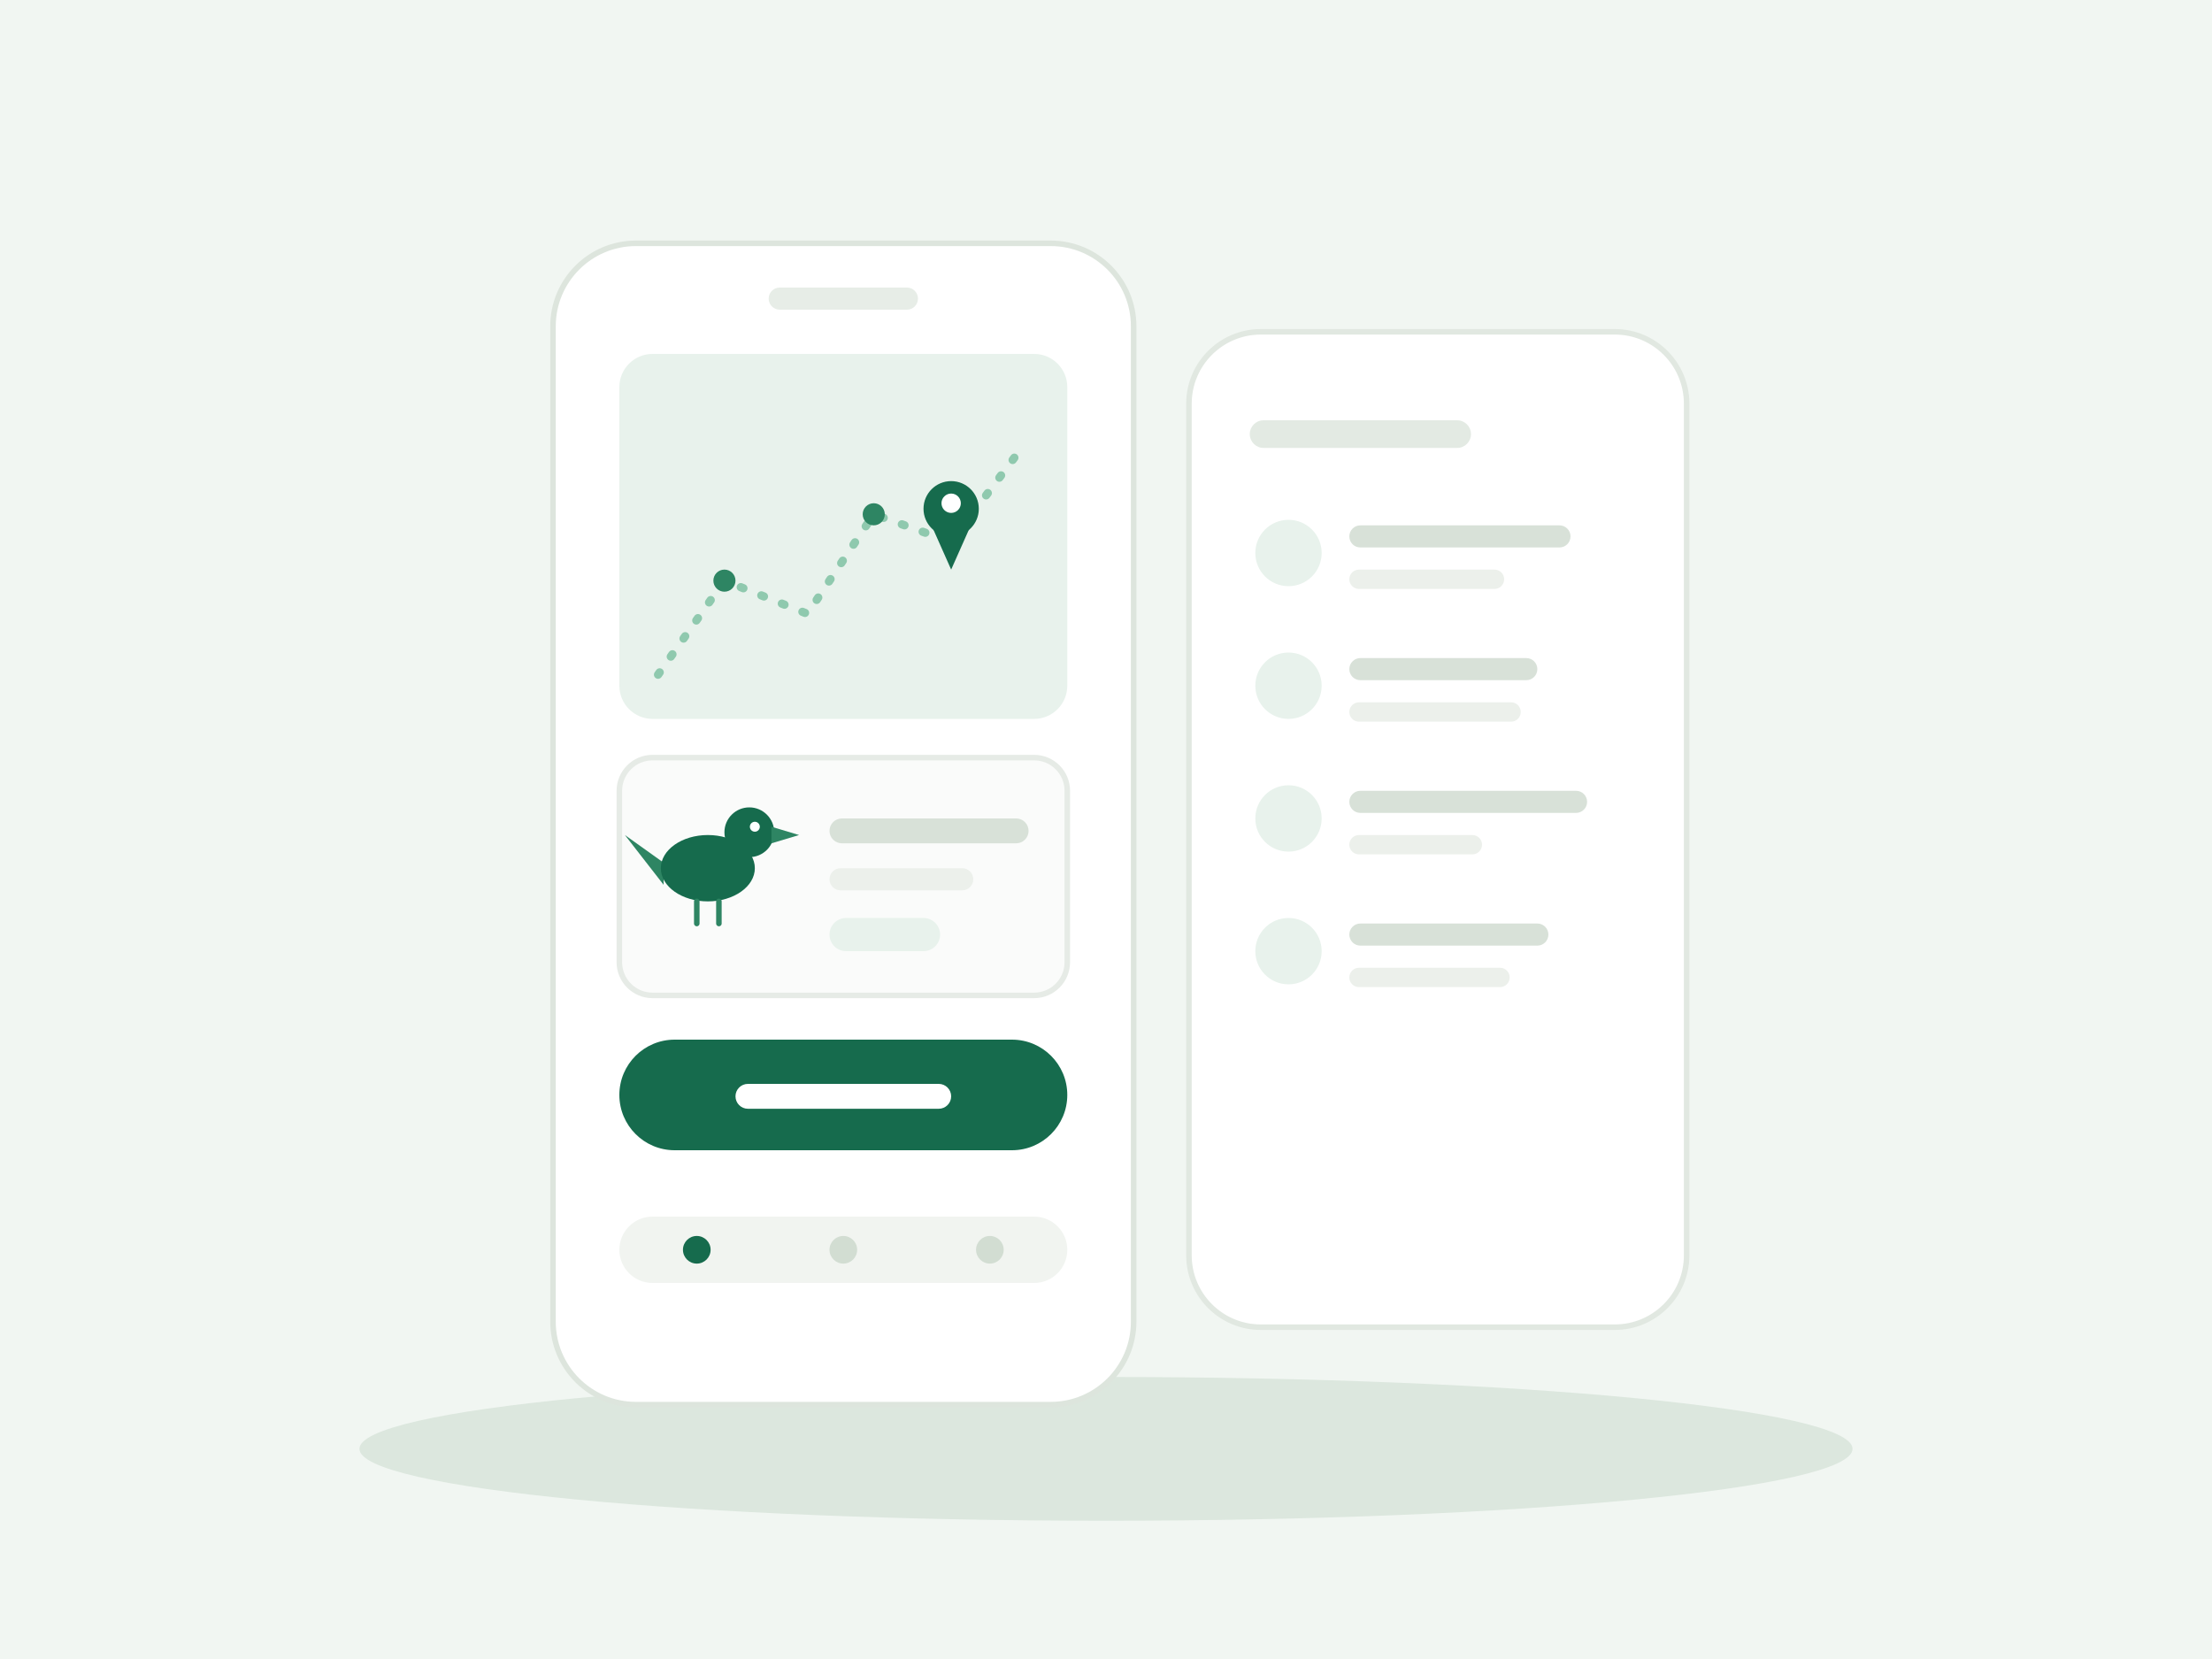
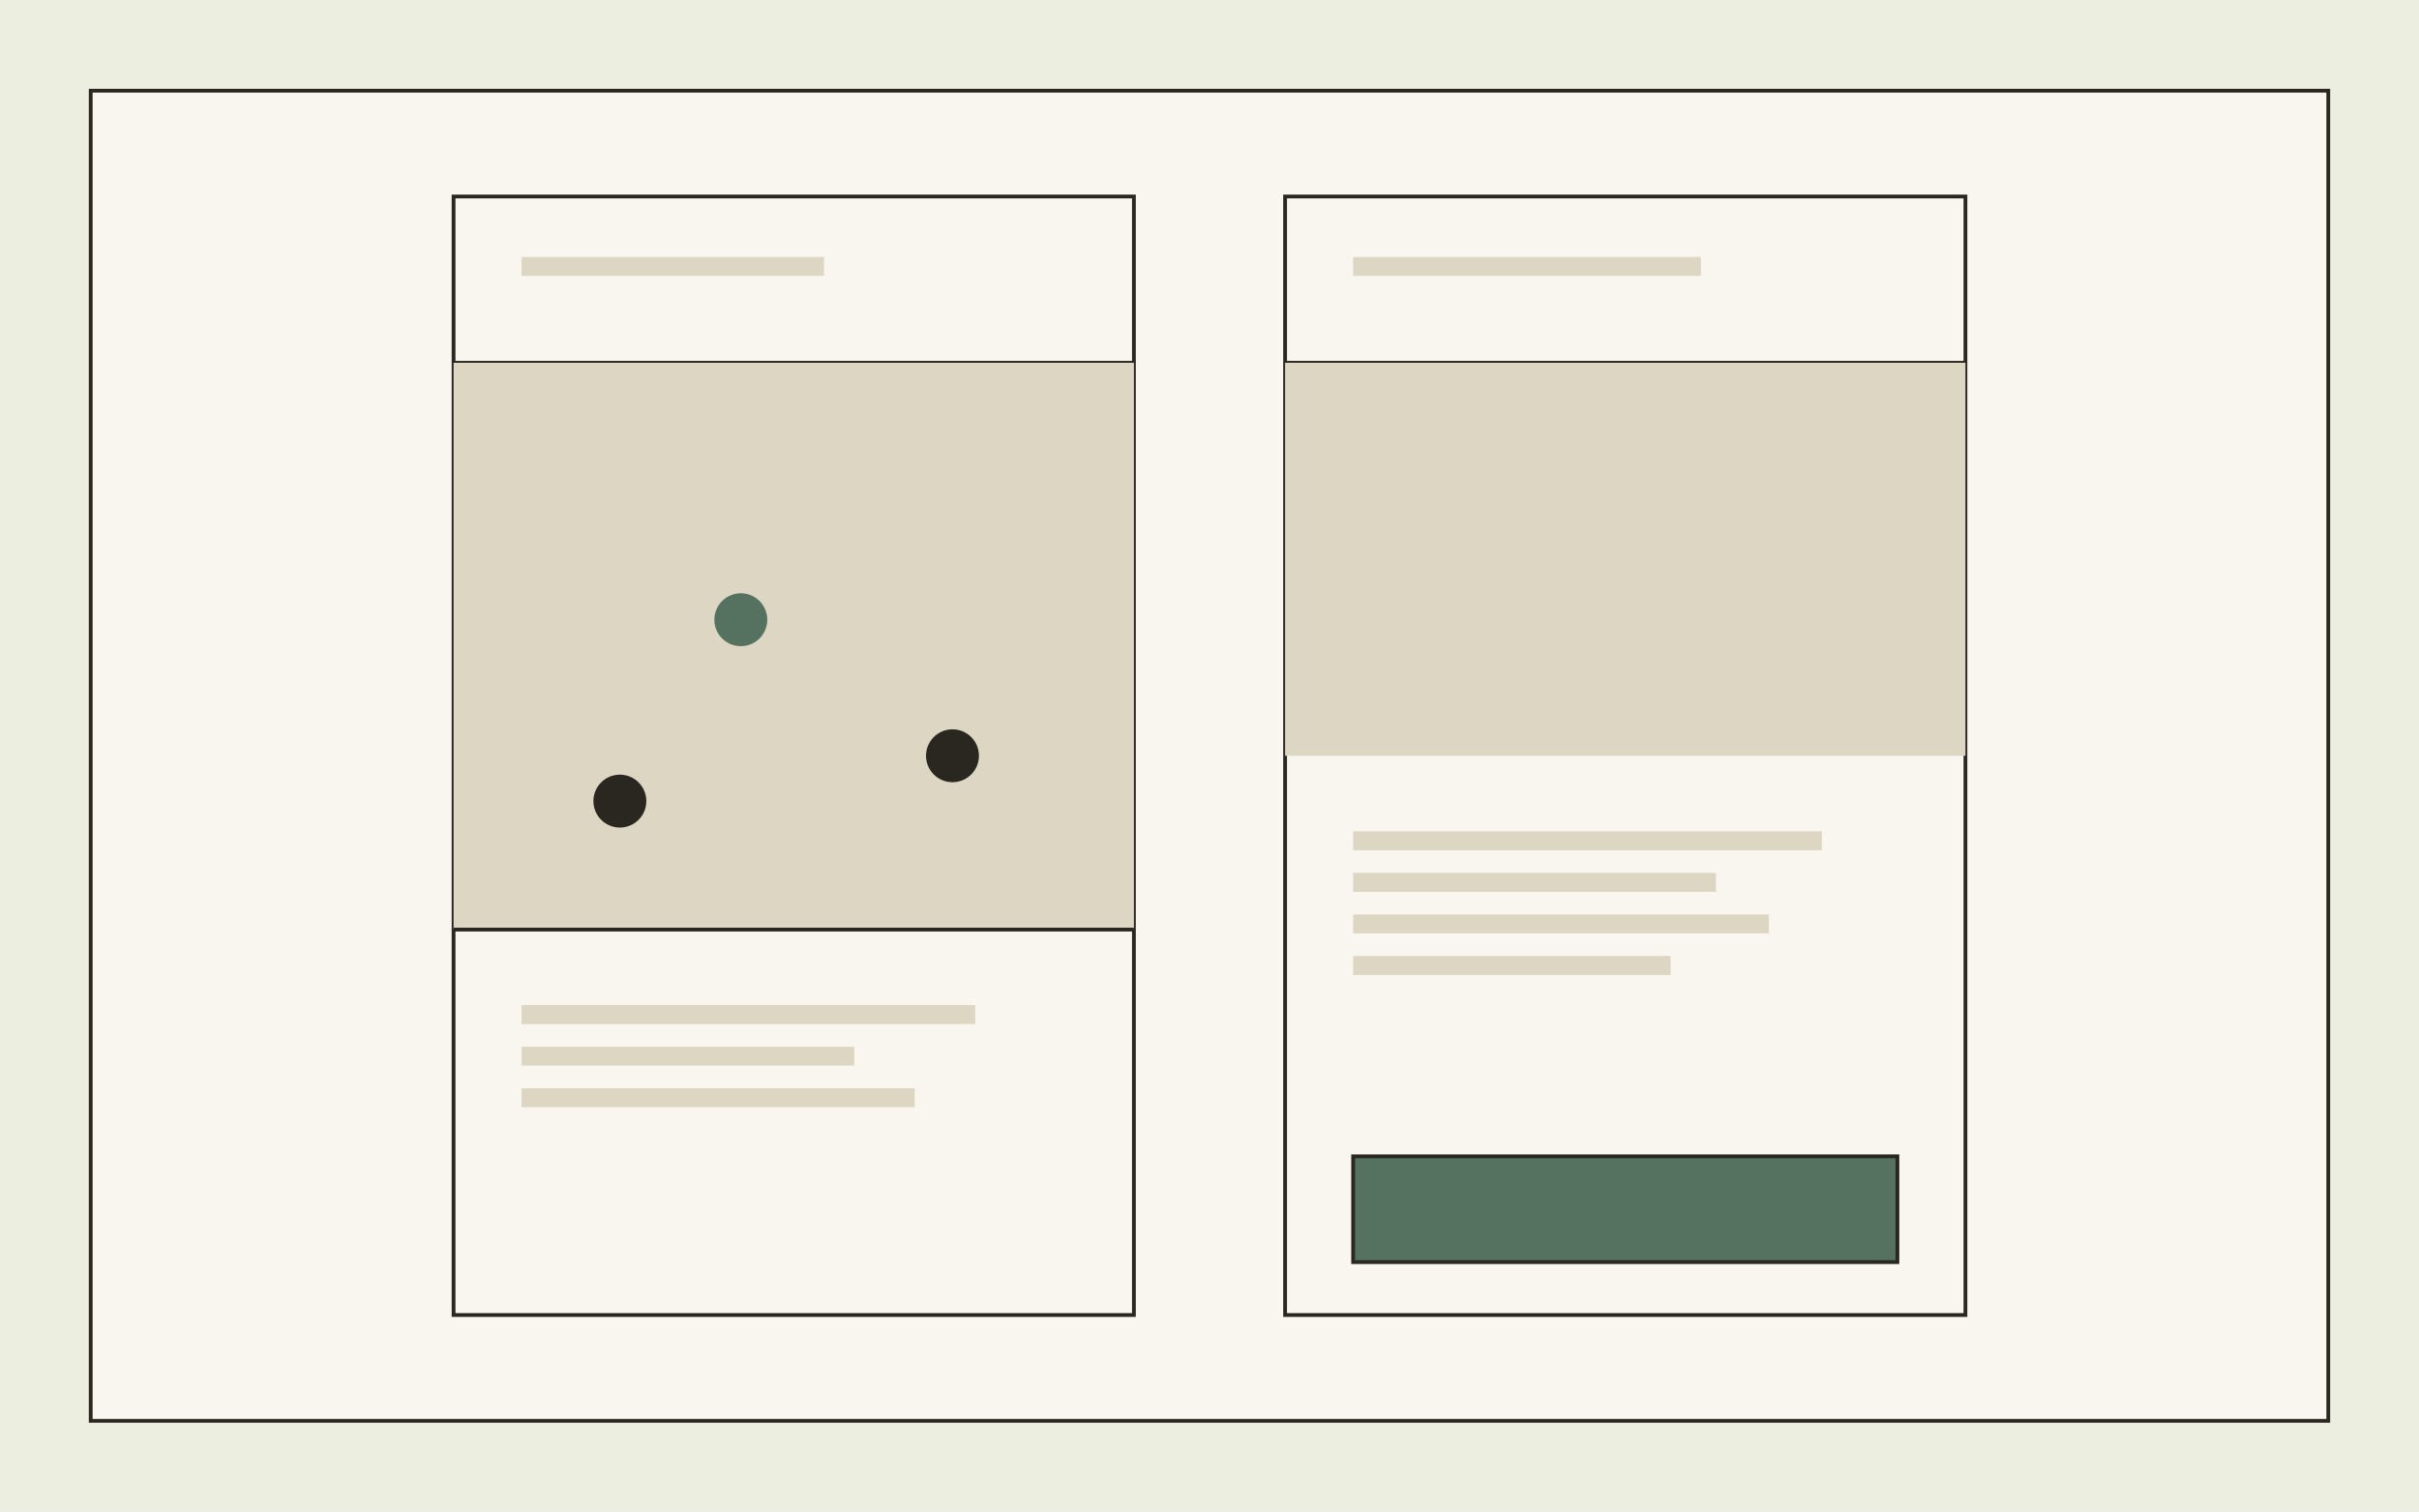
- <svg xmlns="http://www.w3.org/2000/svg" viewBox="0 0 800 600">
-   <rect width="800" height="600" fill="#F1F6F2" />
-   <ellipse cx="400" cy="524" rx="270" ry="26" fill="#DCE7DE" />
-   <g>
-     <rect x="430" y="120" width="180" height="360" rx="26" fill="#FFFFFF" stroke="#E1E8E1" stroke-width="2" />
-     <rect x="452" y="152" width="80" height="10" rx="5" fill="#E3EAE3" />
-     <circle cx="466" cy="200" r="12" fill="#E8F2EC" />
-     <rect x="488" y="190" width="80" height="8" rx="4" fill="#D8E1D8" />
-     <rect x="488" y="206" width="56" height="7" rx="3.5" fill="#ECF0EB" />
-     <circle cx="466" cy="248" r="12" fill="#E8F2EC" />
-     <rect x="488" y="238" width="68" height="8" rx="4" fill="#D8E1D8" />
-     <rect x="488" y="254" width="62" height="7" rx="3.5" fill="#ECF0EB" />
-     <circle cx="466" cy="296" r="12" fill="#E8F2EC" />
-     <rect x="488" y="286" width="86" height="8" rx="4" fill="#D8E1D8" />
-     <rect x="488" y="302" width="48" height="7" rx="3.5" fill="#ECF0EB" />
-     <circle cx="466" cy="344" r="12" fill="#E8F2EC" />
-     <rect x="488" y="334" width="72" height="8" rx="4" fill="#D8E1D8" />
-     <rect x="488" y="350" width="58" height="7" rx="3.5" fill="#ECF0EB" />
-   </g>
-   <g>
-     <rect x="200" y="88" width="210" height="420" rx="30" fill="#FFFFFF" stroke="#DDE5DD" stroke-width="2" />
-     <rect x="278" y="104" width="54" height="8" rx="4" fill="#E7EDE7" />
-     <rect x="224" y="128" width="162" height="132" rx="12" fill="#E8F2EC" />
-     <polyline points="238,244 262,210 292,222 316,186 344,196 368,164" fill="none" stroke="#8FC9AE" stroke-width="3" stroke-dasharray="1 7" stroke-linecap="round" />
-     <circle cx="262" cy="210" r="4" fill="#2E8563" />
-     <circle cx="316" cy="186" r="4" fill="#2E8563" />
-     <polygon points="344,206 336,188 352,188" fill="#166B4D" />
-     <circle cx="344" cy="184" r="10" fill="#166B4D" />
-     <circle cx="344" cy="182" r="3.5" fill="#FFFFFF" />
-     <rect x="224" y="274" width="162" height="86" rx="12" fill="#FAFBFA" stroke="#E6EBE6" stroke-width="2" />
-     <g>
-       <polygon points="240,312 226,302 240,320" fill="#2E8563" />
-       <ellipse cx="256" cy="314" rx="17" ry="12" fill="#166B4D" />
-       <circle cx="271" cy="301" r="9" fill="#166B4D" />
-       <polygon points="279,299 289,302 279,305" fill="#2E8563" />
-       <circle cx="273" cy="299" r="1.8" fill="#FFFFFF" />
-       <line x1="252" y1="326" x2="252" y2="334" stroke="#2E8563" stroke-width="2" stroke-linecap="round" />
-       <line x1="260" y1="326" x2="260" y2="334" stroke="#2E8563" stroke-width="2" stroke-linecap="round" />
-     </g>
-     <rect x="300" y="296" width="72" height="9" rx="4.5" fill="#D8E1D8" />
-     <rect x="300" y="314" width="52" height="8" rx="4" fill="#ECF0EB" />
-     <rect x="300" y="332" width="40" height="12" rx="6" fill="#E8F2EC" />
-     <rect x="224" y="376" width="162" height="40" rx="20" fill="#166B4D" />
-     <rect x="266" y="392" width="78" height="9" rx="4.5" fill="#FFFFFF" />
-     <rect x="224" y="440" width="162" height="24" rx="12" fill="#F1F4F0" />
-     <circle cx="252" cy="452" r="5" fill="#166B4D" />
-     <circle cx="305" cy="452" r="5" fill="#D2DDD2" />
-     <circle cx="358" cy="452" r="5" fill="#D2DDD2" />
-   </g>
+ <svg xmlns="http://www.w3.org/2000/svg" viewBox="0 0 640 400" role="img">
+   <rect width="640" height="400" fill="#ECEFE0" />
+   <rect x="24" y="24" width="592" height="352" fill="#F9F6EF" stroke="#2A2620" stroke-width="1" />
+   <rect x="120" y="52" width="180" height="296" fill="#F9F6EF" stroke="#2A2620" stroke-width="1" />
+   <line x1="120" y1="96" x2="300" y2="96" stroke="#2A2620" stroke-width="1" />
+   <rect x="138" y="68" width="80" height="5" fill="#DCD6C2" />
+   <rect x="120" y="96" width="180" height="150" fill="#DCD6C2" />
+   <circle cx="196" cy="164" r="7" fill="#557160" />
+   <circle cx="252" cy="200" r="7" fill="#2A2620" />
+   <circle cx="164" cy="212" r="7" fill="#2A2620" />
+   <line x1="120" y1="246" x2="300" y2="246" stroke="#2A2620" stroke-width="1" />
+   <rect x="138" y="266" width="120" height="5" fill="#DCD6C2" />
+   <rect x="138" y="277" width="88" height="5" fill="#DCD6C2" />
+   <rect x="138" y="288" width="104" height="5" fill="#DCD6C2" />
+   <rect x="340" y="52" width="180" height="296" fill="#F9F6EF" stroke="#2A2620" stroke-width="1" />
+   <line x1="340" y1="96" x2="520" y2="96" stroke="#2A2620" stroke-width="1" />
+   <rect x="358" y="68" width="92" height="5" fill="#DCD6C2" />
+   <rect x="340" y="96" width="180" height="104" fill="#DCD6C2" />
+   <rect x="358" y="220" width="124" height="5" fill="#DCD6C2" />
+   <rect x="358" y="231" width="96" height="5" fill="#DCD6C2" />
+   <rect x="358" y="242" width="110" height="5" fill="#DCD6C2" />
+   <rect x="358" y="253" width="84" height="5" fill="#DCD6C2" />
+   <rect x="358" y="306" width="144" height="28" fill="#557160" stroke="#2A2620" stroke-width="1" />
</svg>
